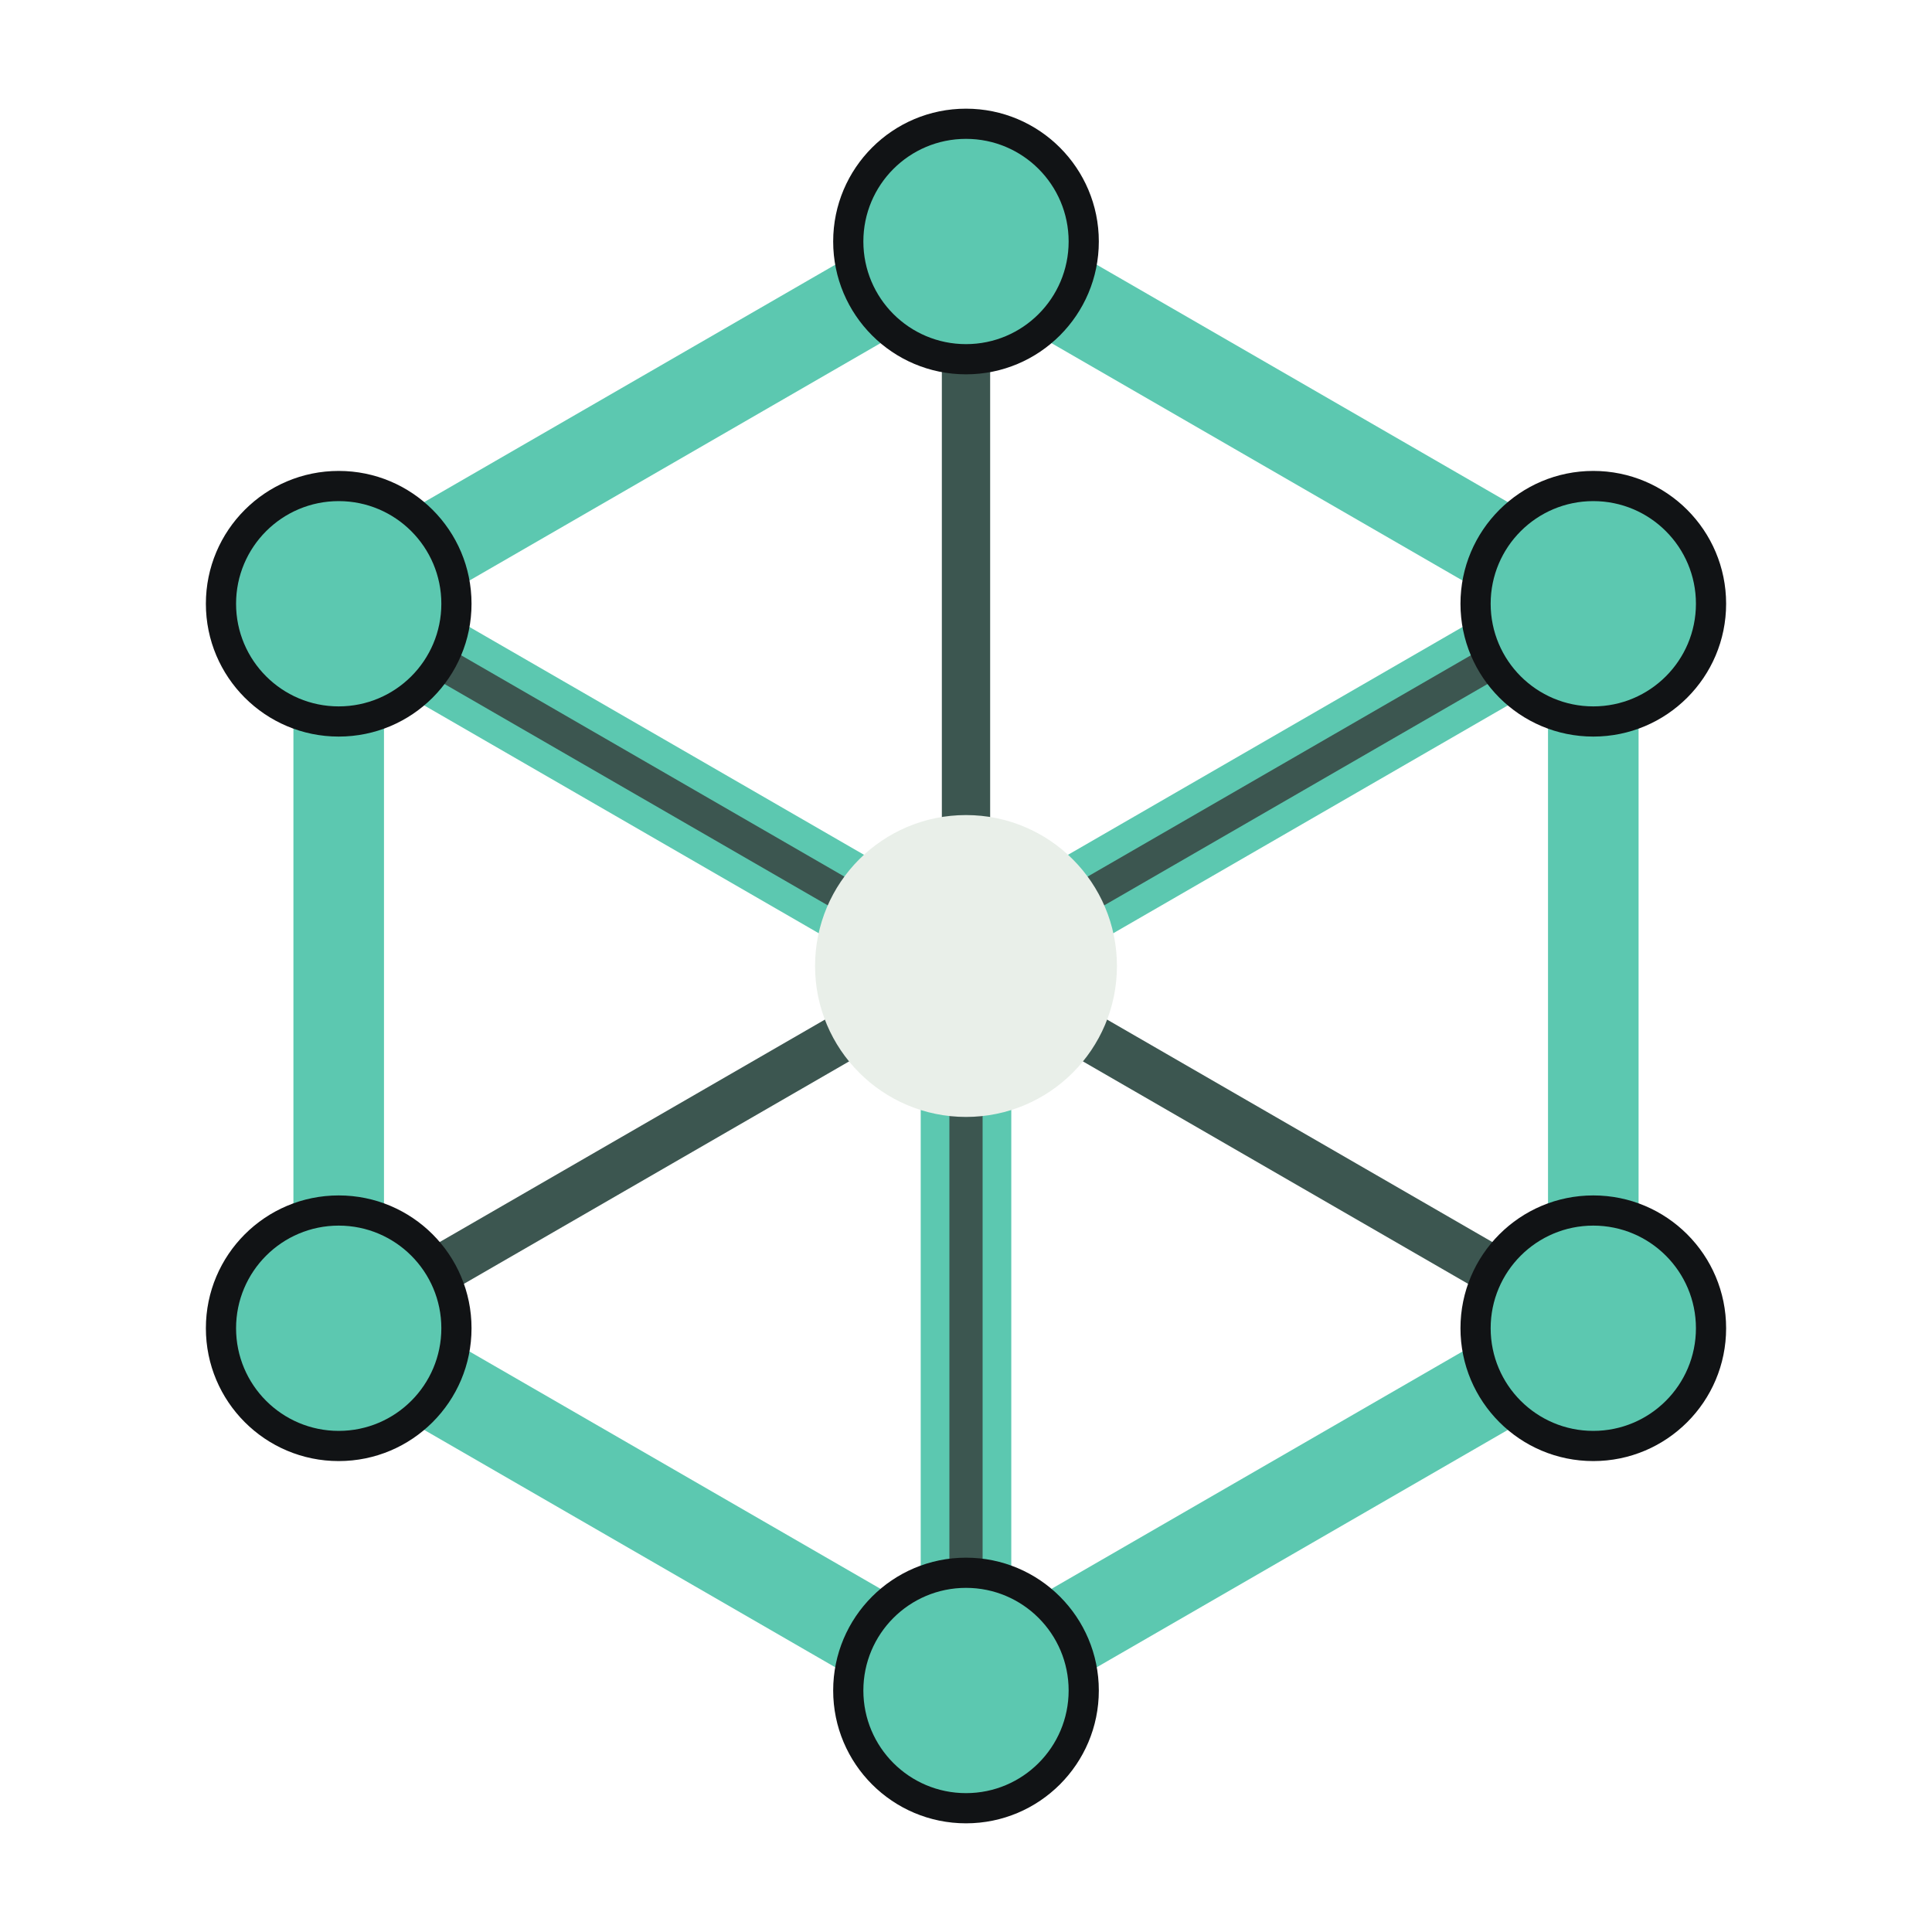
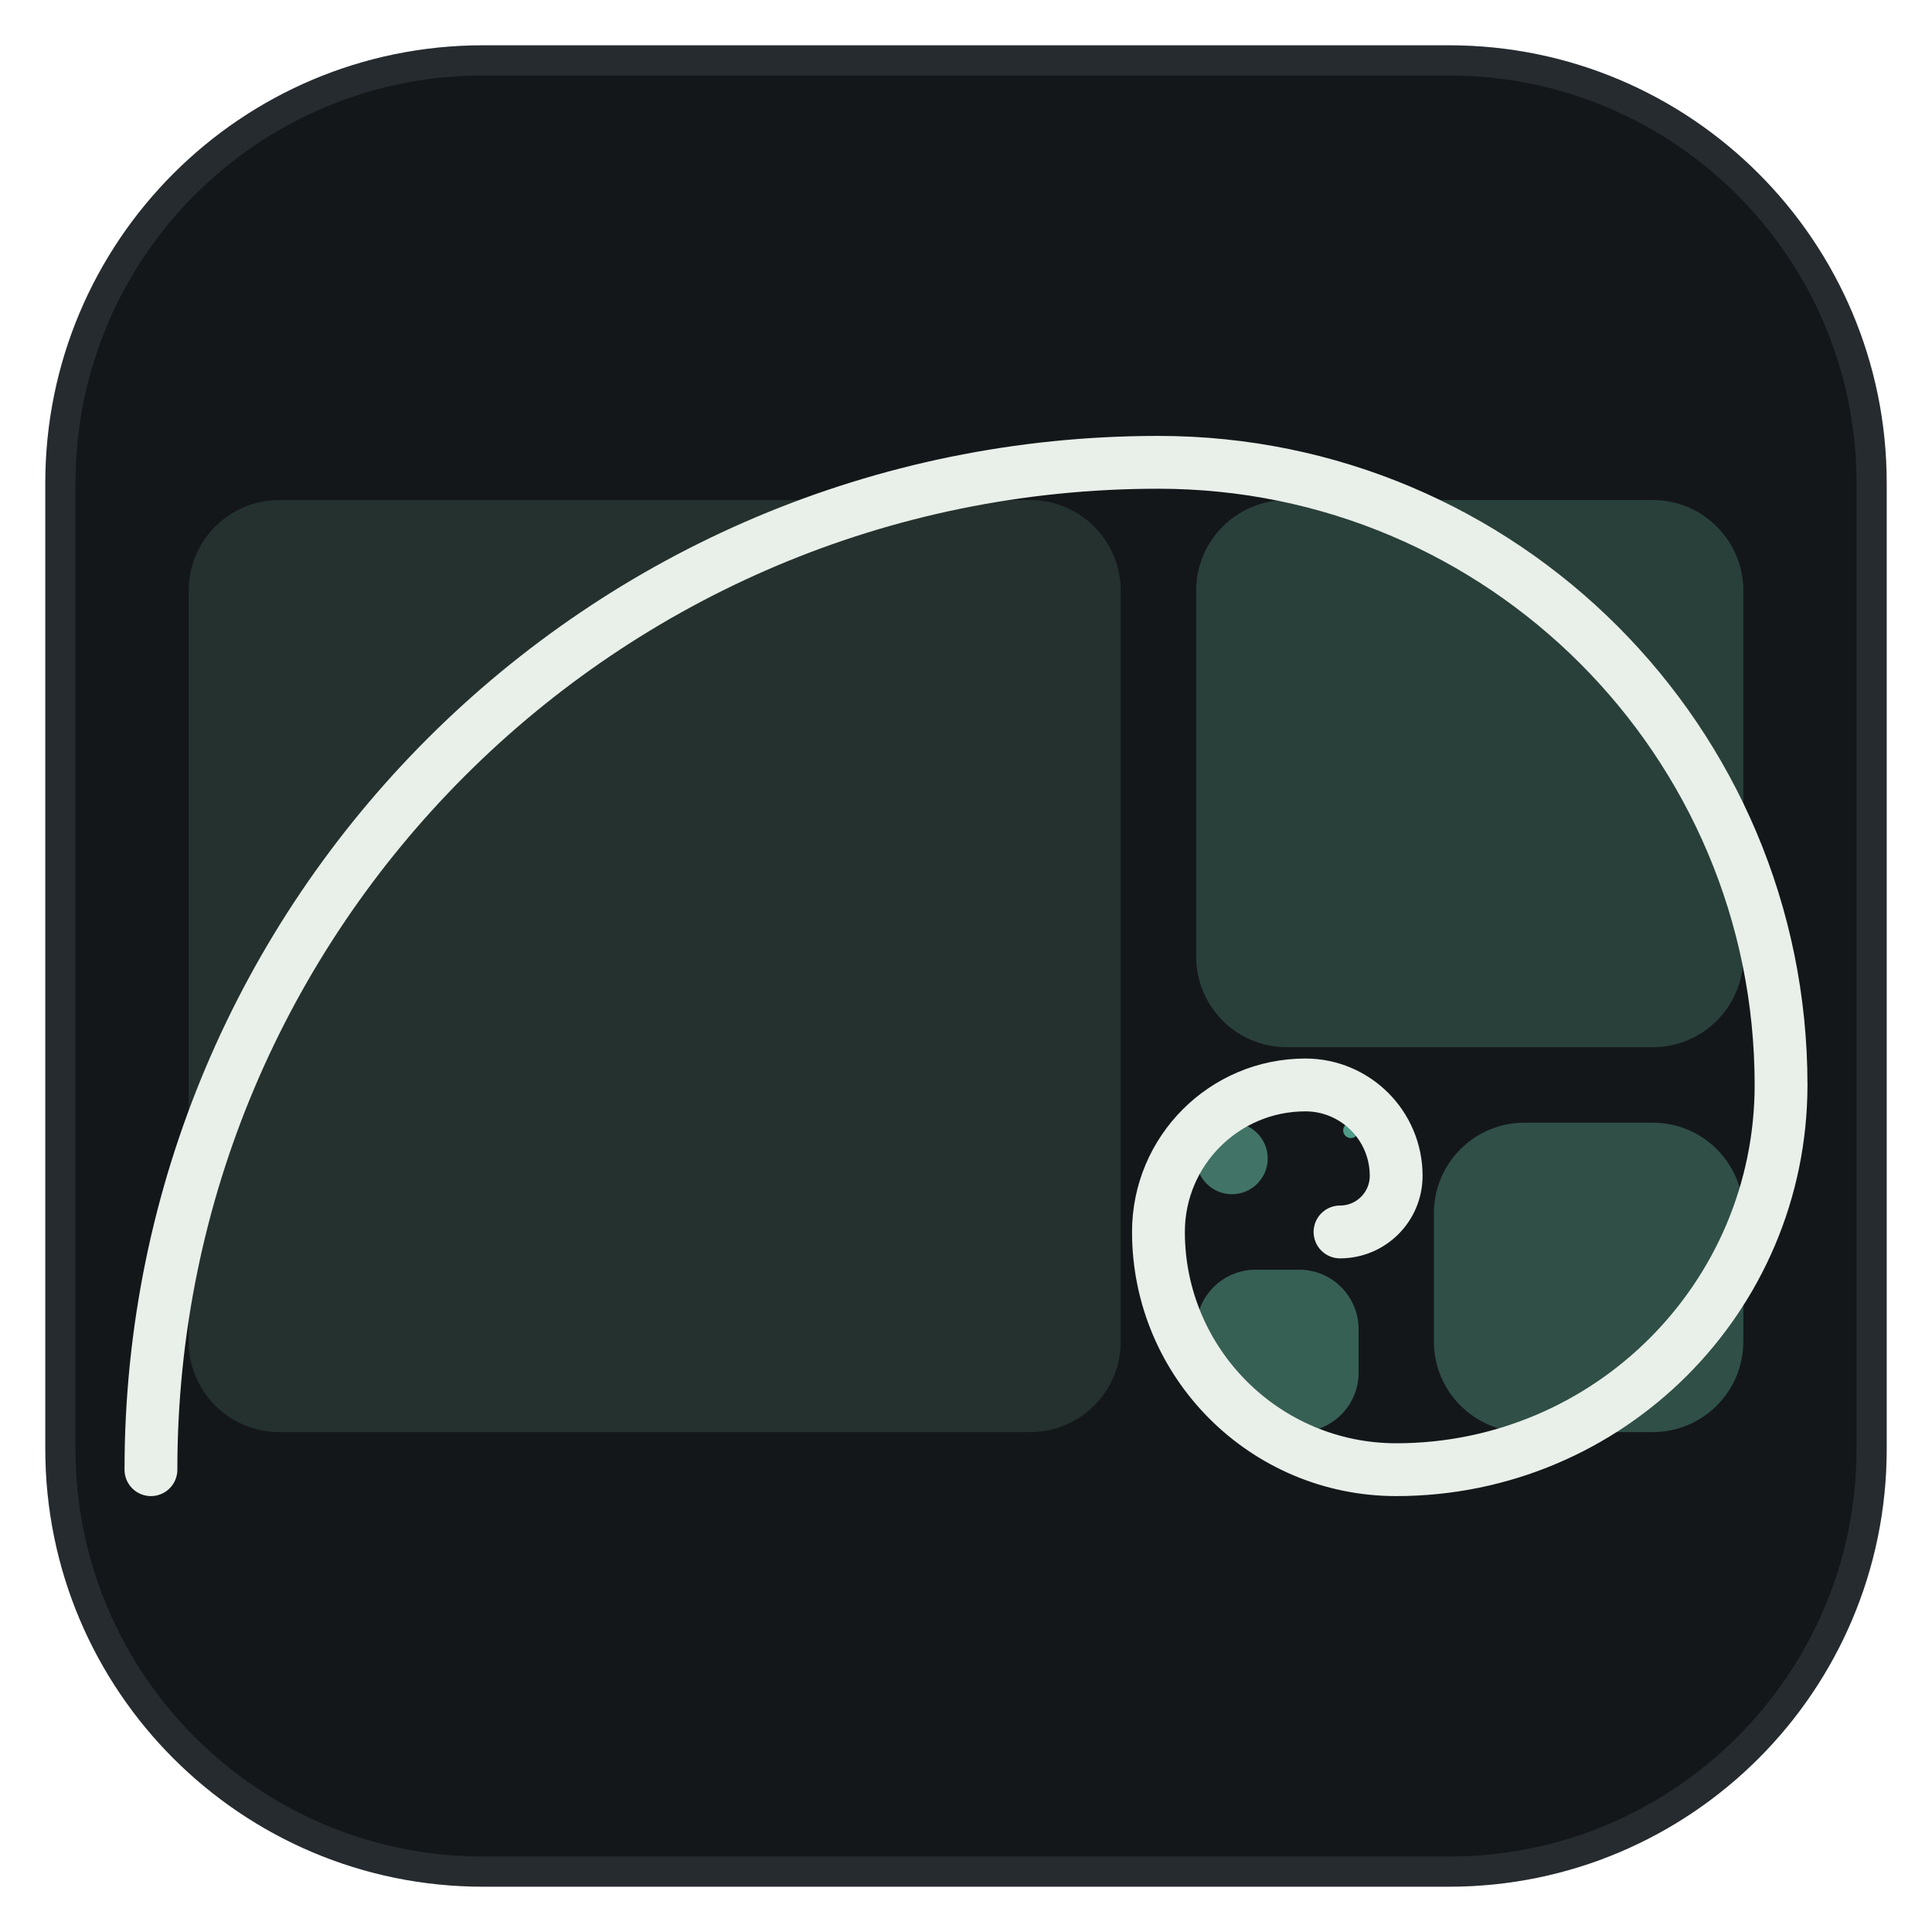
- <svg xmlns="http://www.w3.org/2000/svg" width="64" height="64" viewBox="0 0 64 64">
-   <line x1="32.00" y1="32.00" x2="32.00" y2="8.00" stroke="#3c5650" stroke-width="1.6" stroke-linecap="round" />
-   <line x1="32.00" y1="32.00" x2="11.22" y2="44.00" stroke="#3c5650" stroke-width="1.6" stroke-linecap="round" />
-   <line x1="32.00" y1="32.00" x2="52.78" y2="44.00" stroke="#3c5650" stroke-width="1.6" stroke-linecap="round" />
-   <line x1="32.00" y1="8.00" x2="11.22" y2="20.00" stroke="#5cc8b0" stroke-width="3" stroke-linecap="round" />
-   <line x1="32.00" y1="8.00" x2="52.78" y2="20.00" stroke="#5cc8b0" stroke-width="3" stroke-linecap="round" />
-   <line x1="11.22" y1="44.00" x2="11.22" y2="20.00" stroke="#5cc8b0" stroke-width="3" stroke-linecap="round" />
-   <line x1="11.22" y1="44.00" x2="32.00" y2="56.00" stroke="#5cc8b0" stroke-width="3" stroke-linecap="round" />
-   <line x1="11.22" y1="20.00" x2="32.00" y2="32.00" stroke="#5cc8b0" stroke-width="3" stroke-linecap="round" />
-   <line x1="52.78" y1="44.00" x2="52.78" y2="20.00" stroke="#5cc8b0" stroke-width="3" stroke-linecap="round" />
-   <line x1="52.78" y1="44.00" x2="32.00" y2="56.00" stroke="#5cc8b0" stroke-width="3" stroke-linecap="round" />
-   <line x1="52.78" y1="20.00" x2="32.00" y2="32.00" stroke="#5cc8b0" stroke-width="3" stroke-linecap="round" />
-   <line x1="32.00" y1="56.00" x2="32.00" y2="32.00" stroke="#5cc8b0" stroke-width="3" stroke-linecap="round" />
-   <line x1="32" y1="32" x2="32.00" y2="32.00" stroke="#3c5650" stroke-width="1.1" />
-   <line x1="32" y1="32" x2="32.00" y2="8.00" stroke="#3c5650" stroke-width="1.1" />
-   <line x1="32" y1="32" x2="11.22" y2="44.00" stroke="#3c5650" stroke-width="1.1" />
-   <line x1="32" y1="32" x2="11.22" y2="20.00" stroke="#3c5650" stroke-width="1.1" />
-   <line x1="32" y1="32" x2="52.78" y2="44.00" stroke="#3c5650" stroke-width="1.1" />
-   <line x1="32" y1="32" x2="52.78" y2="20.00" stroke="#3c5650" stroke-width="1.1" />
-   <line x1="32" y1="32" x2="32.00" y2="56.00" stroke="#3c5650" stroke-width="1.1" />
-   <line x1="32" y1="32" x2="32.00" y2="32.00" stroke="#3c5650" stroke-width="1.1" />
-   <circle cx="32.00" cy="32.00" r="2.8" fill="#111315" />
-   <circle cx="32.00" cy="32.00" r="2" fill="#3c5650" />
-   <circle cx="32.00" cy="8.00" r="4.4" fill="#111315" />
-   <circle cx="32.00" cy="8.00" r="3.4" fill="#5cc8b0" />
-   <circle cx="11.22" cy="44.00" r="4.4" fill="#111315" />
-   <circle cx="11.22" cy="44.00" r="3.4" fill="#5cc8b0" />
-   <circle cx="11.22" cy="20.00" r="4.4" fill="#111315" />
-   <circle cx="11.22" cy="20.00" r="3.4" fill="#5cc8b0" />
-   <circle cx="52.78" cy="44.00" r="4.4" fill="#111315" />
-   <circle cx="52.78" cy="44.00" r="3.4" fill="#5cc8b0" />
-   <circle cx="52.78" cy="20.00" r="4.4" fill="#111315" />
-   <circle cx="52.78" cy="20.00" r="3.4" fill="#5cc8b0" />
-   <circle cx="32.00" cy="56.00" r="4.4" fill="#111315" />
-   <circle cx="32.00" cy="56.00" r="3.4" fill="#5cc8b0" />
-   <circle cx="32.00" cy="32.00" r="4.4" fill="#111315" />
-   <circle cx="32.00" cy="32.00" r="3.4" fill="#a6e6d6" />
-   <circle cx="32" cy="32" r="5" fill="#e9efe9" />
+ <svg xmlns="http://www.w3.org/2000/svg" width="128" height="128" viewBox="0 0 128 128">
+   <rect x="4" y="4" width="120" height="120" rx="28" fill="#14171a" stroke="#262b30" stroke-width="2" />
+   <rect x="12.50" y="33.13" width="61.75" height="61.75" rx="6.00" fill="#24312e" />
+   <rect x="79.25" y="33.13" width="36.25" height="36.25" rx="6.00" fill="#29403a" />
+   <rect x="95.00" y="74.38" width="20.50" height="20.50" rx="6.00" fill="#2f4f47" />
+   <rect x="79.25" y="84.12" width="10.76" height="10.76" rx="3.94" fill="#376055" />
+   <rect x="79.25" y="74.38" width="4.74" height="4.74" rx="2.43" fill="#417466" />
+   <rect x="88.99" y="74.38" width="1.02" height="1.02" rx="1.50" fill="#4f9c89" />
+   <rect x="91.28" y="80.40" width="-1.28" height="-1.28" rx="0.93" fill="#5cc8b0" />
+   <path d="M 10.00 97.37 A 66.75 66.75 0 0 1 76.75 30.63 A 41.25 41.25 0 0 1 118.00 71.88 A 25.50 25.50 0 0 1 92.50 97.37 A 15.76 15.76 0 0 1 76.75 81.62 A 9.74 9.74 0 0 1 86.49 71.88 A 6.02 6.02 0 0 1 92.50 77.90 A 3.72 3.72 0 0 1 88.78 81.62" fill="none" stroke="#e9efe9" stroke-width="3.5" stroke-linecap="round" />
</svg>
